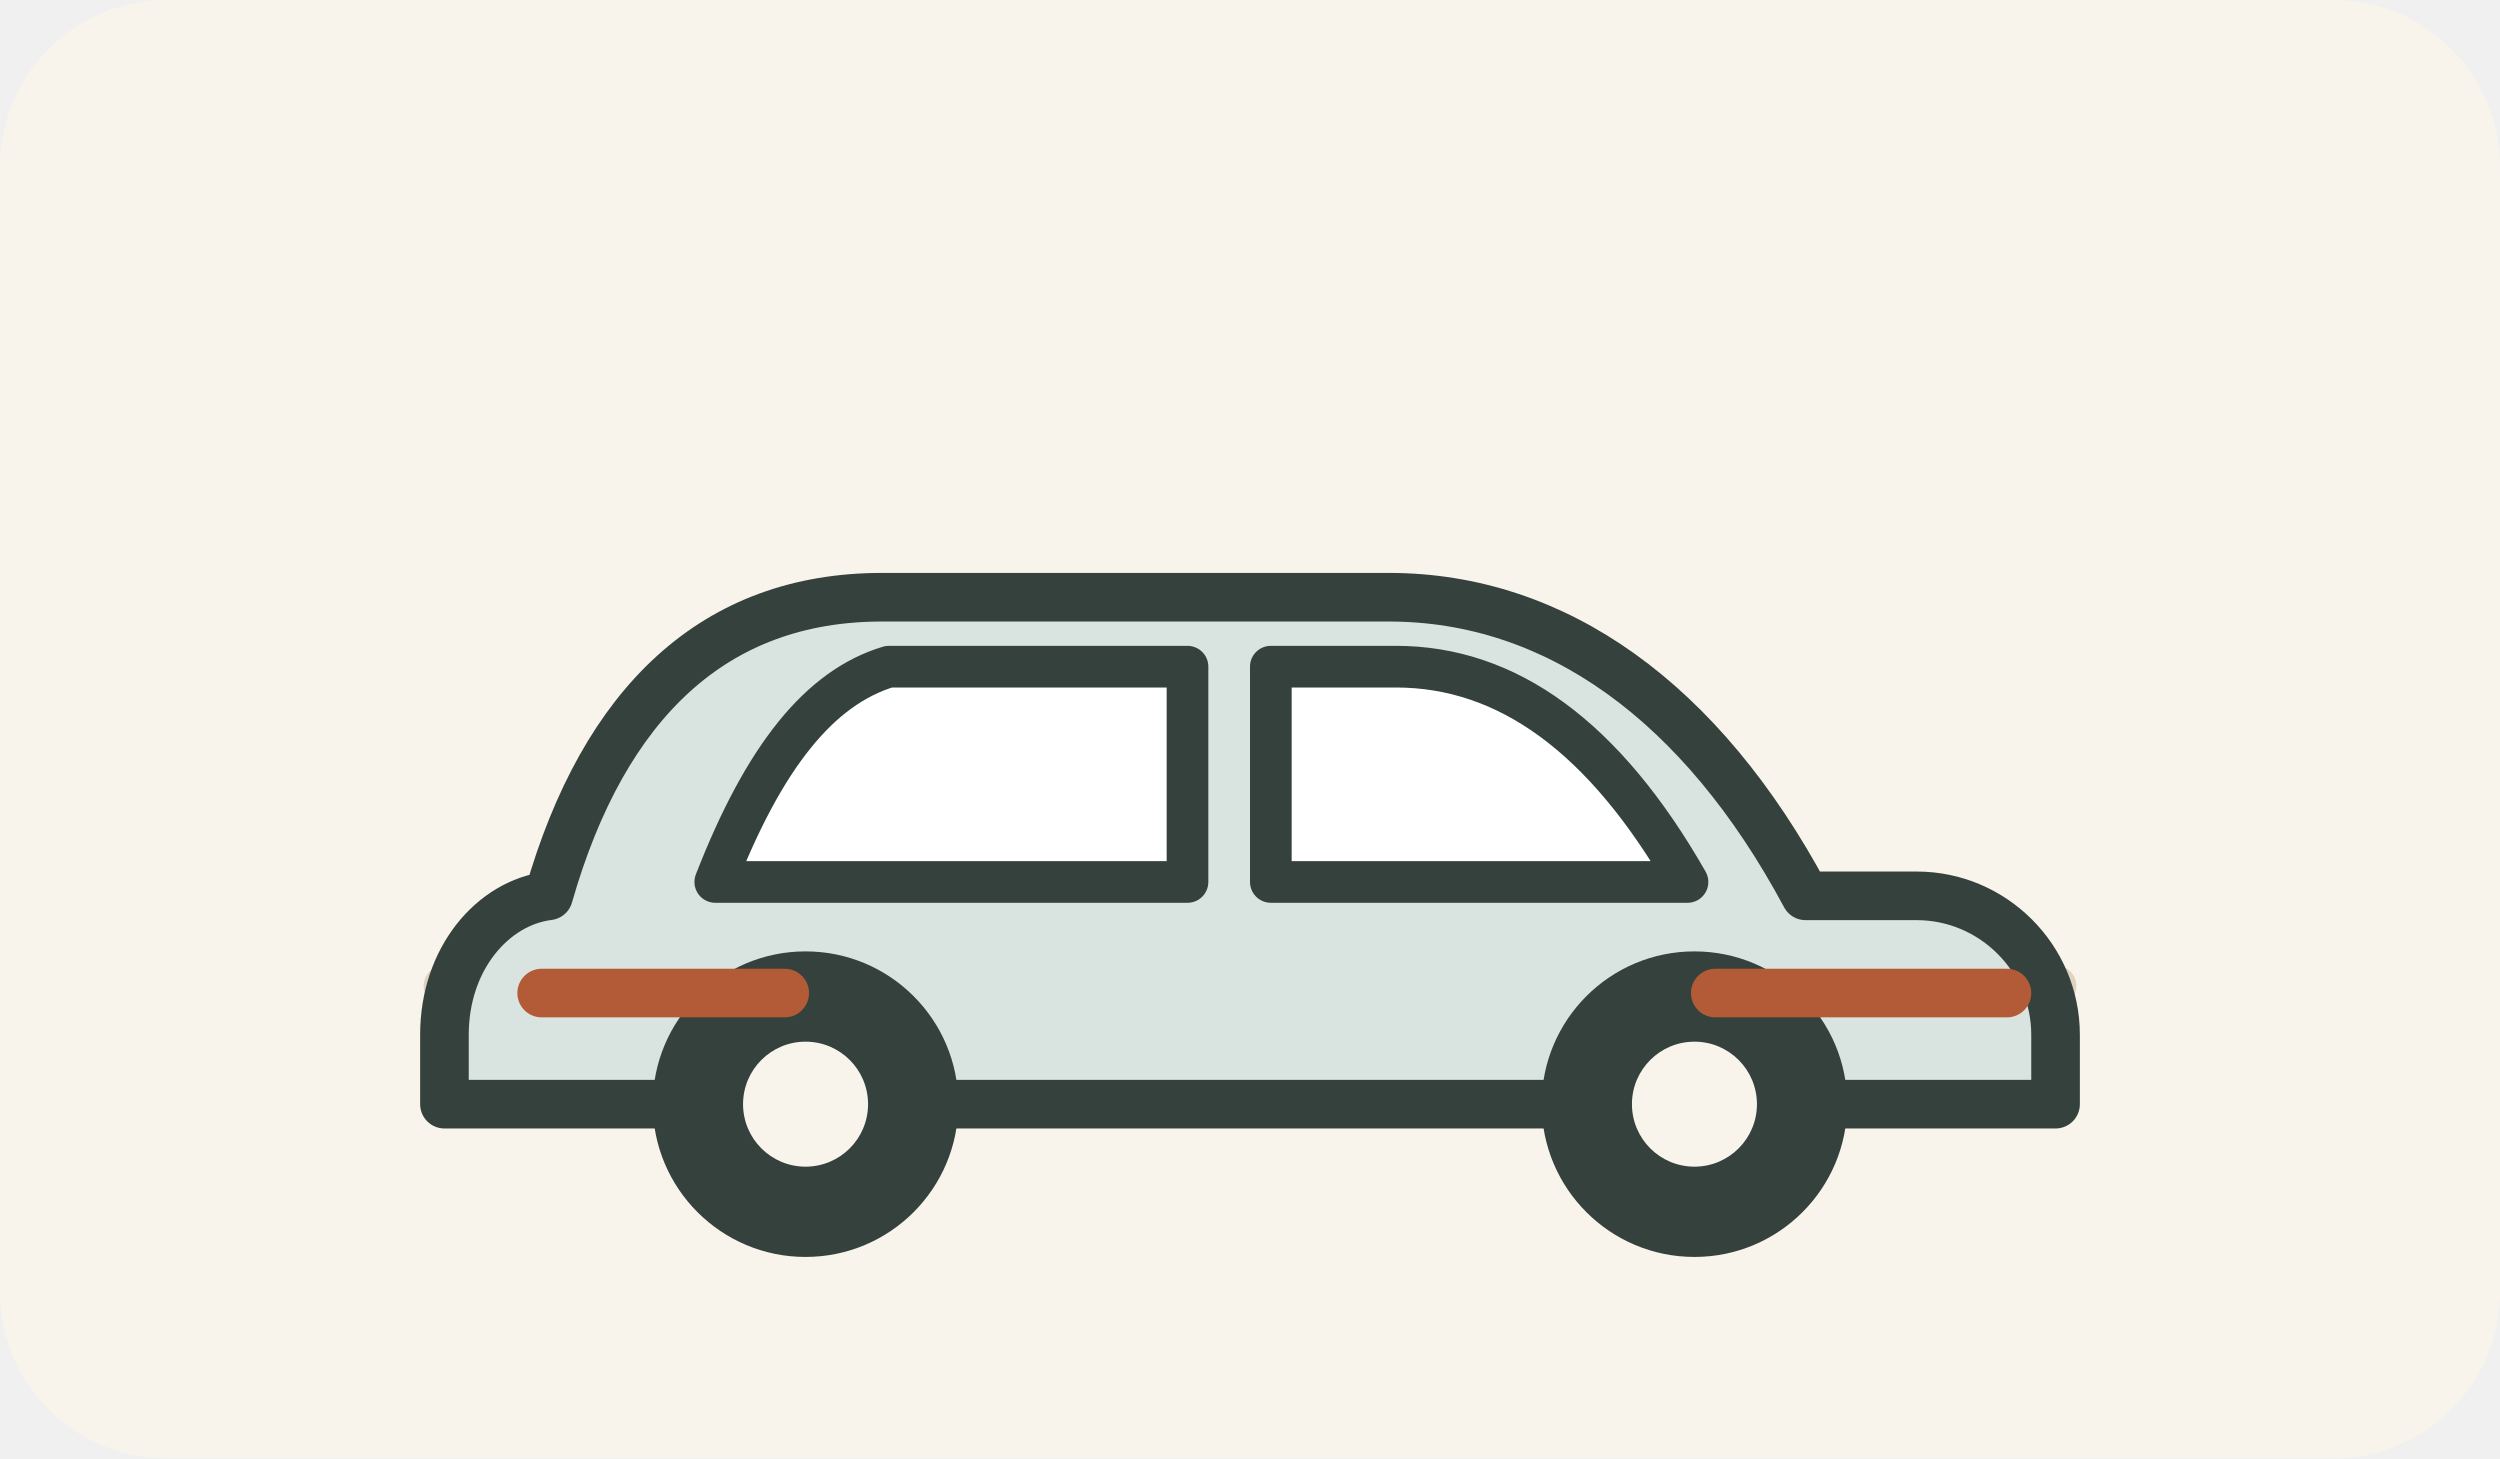
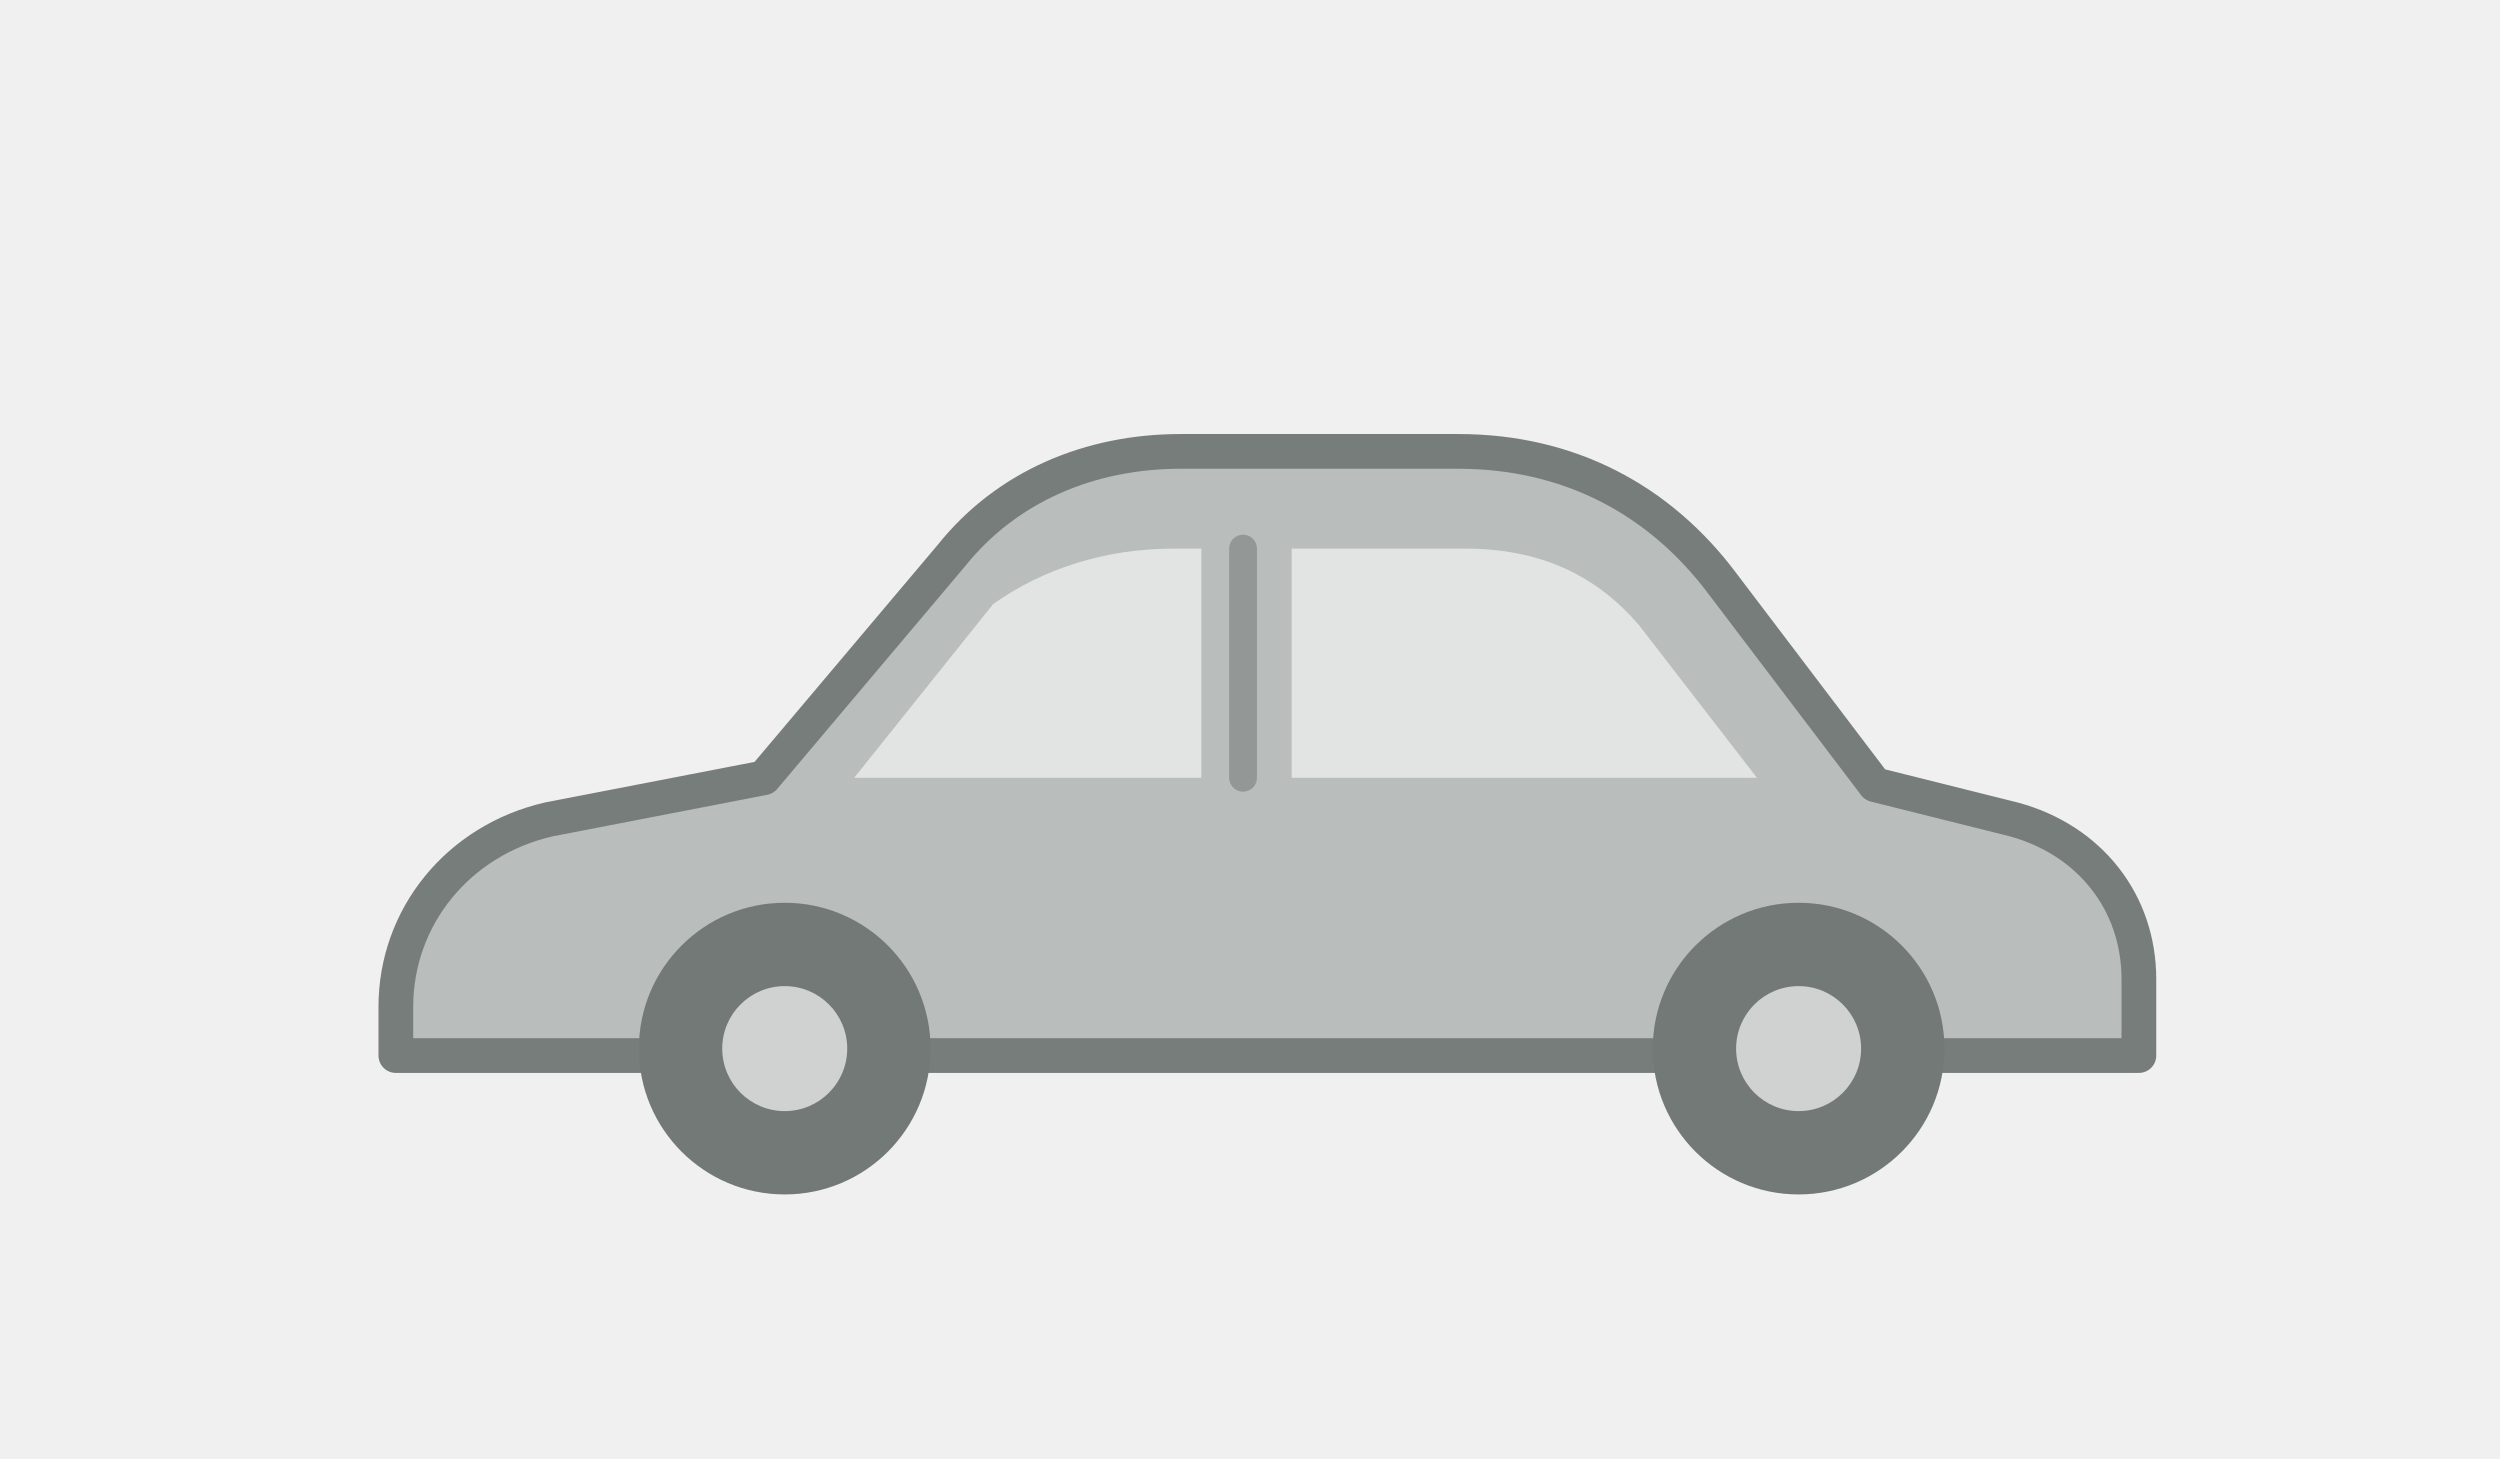
<svg xmlns="http://www.w3.org/2000/svg" viewBox="0 0 360 210" role="img" aria-labelledby="title desc">
-   <rect width="360" height="210" rx="24" fill="#f8f4ec" />
-   <path d="M64 142h232" stroke="#dfd2be" stroke-width="6" stroke-linecap="round" />
-   <path d="M79 129c8-28 24-43 48-43h73c24 0 45 15 60 43h16c11 0 20 9 20 20v10H64v-10c0-11 7-19 15-20Z" fill="#d9e3df" stroke="#34413d" stroke-width="7" stroke-linejoin="round" />
-   <path d="M128 96h43v31h-68c7-18 15-28 25-31Zm55 0h18c16 0 30 10 42 31h-60V96Z" fill="#ffffff" stroke="#34413d" stroke-width="6" stroke-linejoin="round" />
-   <circle cx="116" cy="159" r="22" fill="#34413d" />
-   <circle cx="244" cy="159" r="22" fill="#34413d" />
-   <circle cx="116" cy="159" r="9" fill="#f8f4ec" />
-   <circle cx="244" cy="159" r="9" fill="#f8f4ec" />
-   <path d="M78 143h35m134 0h42" stroke="#b35b36" stroke-width="7" stroke-linecap="round" />
+   <path d="M57 145c0-13 9-24 22-27l31-6 27-32c8-10 20-15 33-15h40c16 0 29 7 38 19l22 29 20 5c11 3 18 12 18 23v11H57Z" fill="#b9bdbb" stroke="#777d7a" stroke-width="5" stroke-linejoin="round" />
+   <path d="m143 87-20 25h50V79h-4c-10 0-19 3-26 8Zm43-8v33h67l-17-22c-6-7-14-11-25-11Z" fill="#e2e4e3" />
+   <path d="M179 79v33" stroke="#939896" stroke-width="4" stroke-linecap="round" />
+   <circle cx="113" cy="151" r="21" fill="#737976" />
+   <circle cx="259" cy="151" r="21" fill="#737976" />
+   <circle cx="113" cy="151" r="9" fill="#cfd2d0" />
+   <circle cx="259" cy="151" r="9" fill="#cfd2d0" />
</svg>
